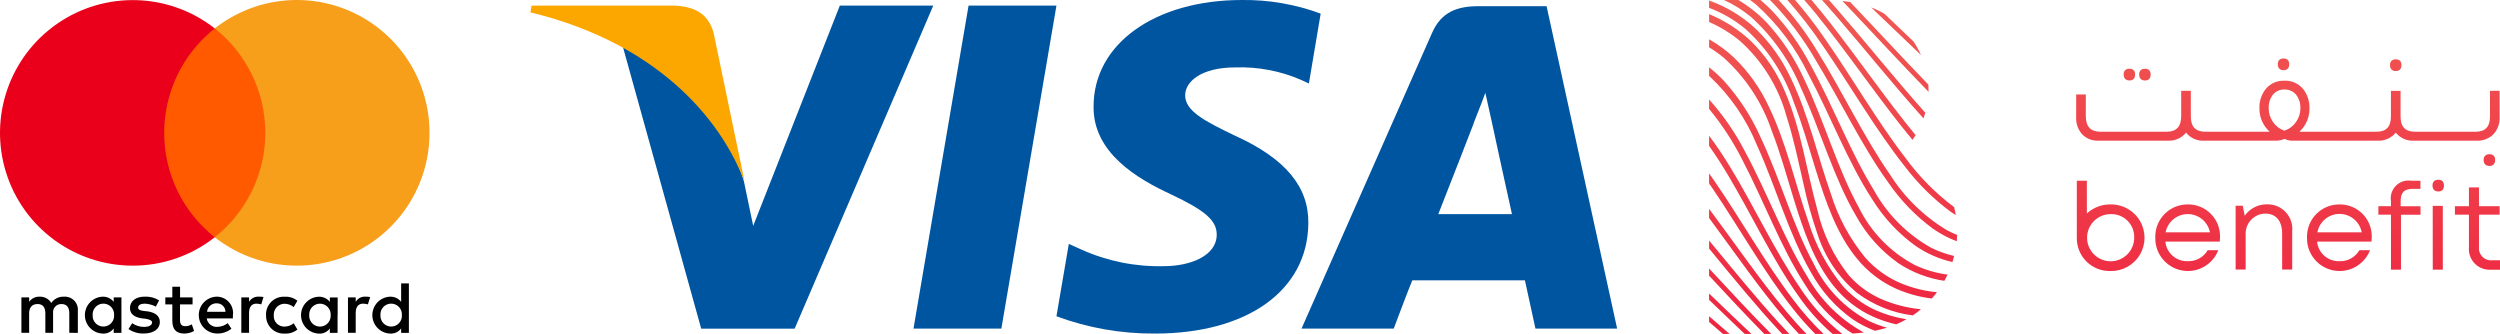
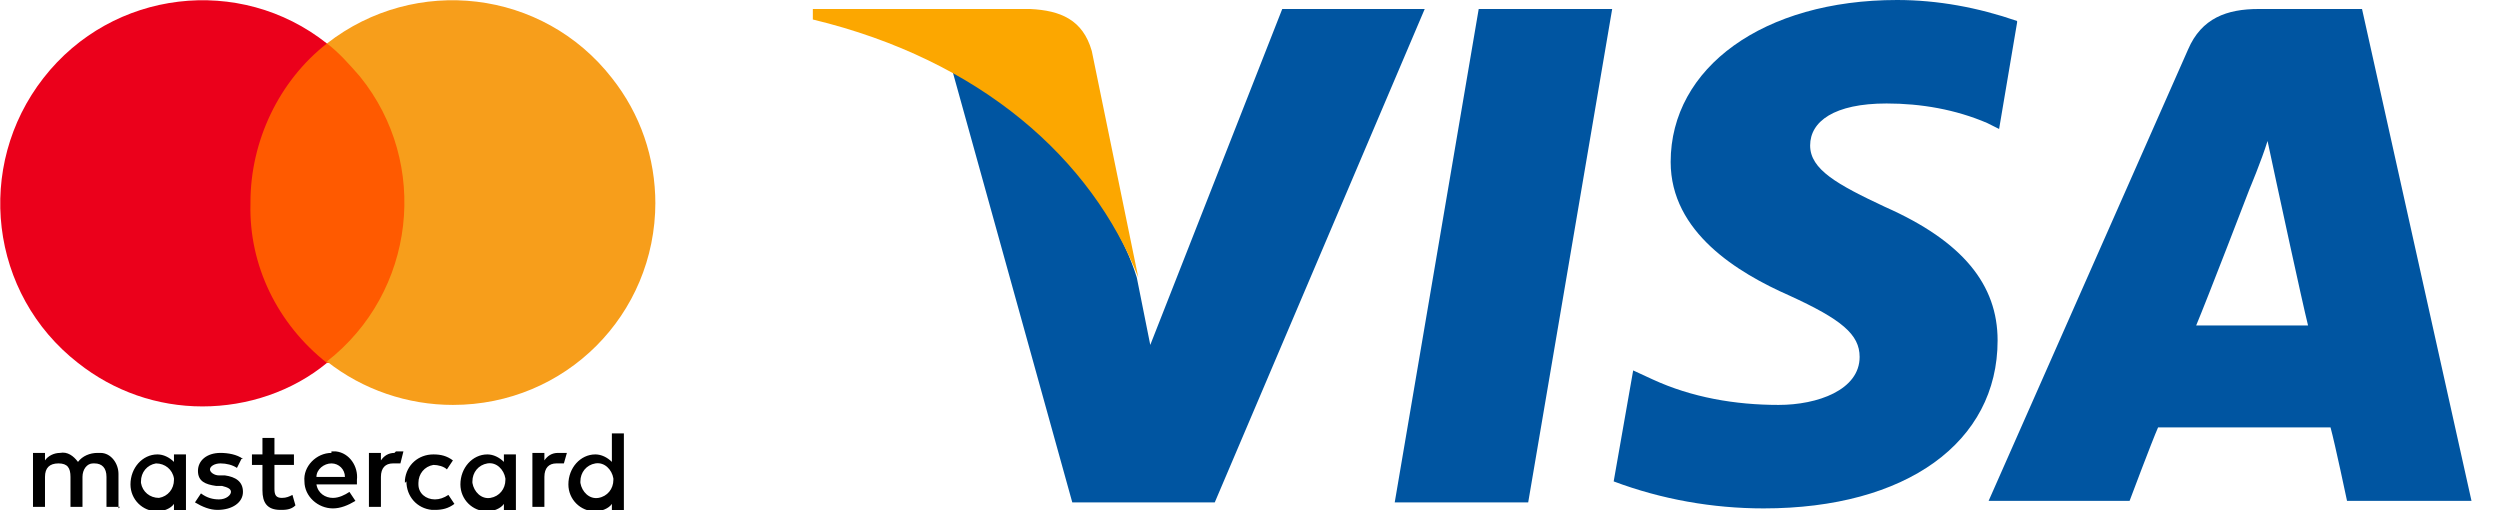
- <svg xmlns="http://www.w3.org/2000/svg" width="254.522" height="34" viewBox="0 0 254.522 34">
+ <svg xmlns="http://www.w3.org/2000/svg" version="1.1" viewBox="0 0 166.7 34">
  <defs>
-     <linearGradient id="linear-gradient" x1="0.106" y1="1" x2="0.098" y2="-0.016" gradientUnits="objectBoundingBox">
-       <stop offset="0" stop-color="#ee2441" />
-       <stop offset="1" stop-color="#f15a53" />
-     </linearGradient>
-     <clipPath id="clip-path">
-       <rect id="Rectangle_322" data-name="Rectangle 322" width="80.523" height="34" fill="url(#linear-gradient)" />
-     </clipPath>
+     <style>
+       .cls-1 {
+         fill: #eb001b;
+       }
+ 
+       .cls-2 {
+         fill: #ff5a00;
+       }
+ 
+       .cls-3 {
+         fill: #f79e1b;
+       }
+ 
+       .cls-4 {
+         fill: #fca700;
+       }
+ 
+       .cls-5 {
+         fill: #0055a1;
+       }
+     </style>
  </defs>
-   <g id="Group_1272" data-name="Group 1272" transform="translate(-5206 -860)">
-     <g id="Group_1271" data-name="Group 1271" transform="translate(5380 860)">
-       <g id="Group_657" data-name="Group 657" transform="translate(0 0)" clip-path="url(#clip-path)">
-         <path id="Path_2598" data-name="Path 2598" d="M7.818,31.662c.7.835,1.4,1.62,2.1,2.338H9.146q-.661-.7-1.32-1.469C5.176,29.444,2.558,25.647,0,22.192v-.934c2.57,3.439,5.186,7.262,7.818,10.4m5.793-2.544a19.021,19.021,0,0,1-3.5-6.544C8.79,18.807,7.872,14.537,6.075,10.84A16.746,16.746,0,0,0,2.542,5.868,13.193,13.193,0,0,0,0,4v.815A12.467,12.467,0,0,1,1.489,5.874a17.577,17.577,0,0,1,4.9,7.468C7.23,15.517,7.88,17.835,8.57,20.1c1.036,3.393,2.161,6.667,4.218,9.142a10.857,10.857,0,0,0,3.886,2.988,12.292,12.292,0,0,0,2.373.789A9.314,9.314,0,0,0,20.1,32.5a11.993,11.993,0,0,1-3.206-.948,10.01,10.01,0,0,1-3.284-2.439M8.526,30.456C5.749,26.81,3.183,22.248.493,18.352c-.165-.235-.328-.471-.493-.7v1.02c.131.189.262.378.392.571,2.662,3.928,5.236,8.486,8.071,12.092A29.28,29.28,0,0,0,10.812,34h.845a28.368,28.368,0,0,1-3.131-3.544m1.415-2.4C7.619,24.289,5.886,19.54,3.644,15.4A25.355,25.355,0,0,0,0,10.124v.966a27.684,27.684,0,0,1,3.391,5.2c2.171,4.143,3.91,8.882,6.347,12.639a16.213,16.213,0,0,0,4.345,4.689c.173.117.348.229.529.338q.6-.036,1.149-.107l-.1-.048a14.767,14.767,0,0,1-5.719-5.753m.71-1.2c-2.1-3.821-3.415-8.663-5.431-12.923A21.612,21.612,0,0,0,1.451,8.17,13.93,13.93,0,0,0,0,6.85v.871a19.916,19.916,0,0,1,4.89,7.1c1.928,4.246,3.25,9.08,5.486,12.911a14.222,14.222,0,0,0,4.26,4.783,10.812,10.812,0,0,0,2.248,1.157,12.432,12.432,0,0,0,1.221-.31,10.746,10.746,0,0,1-1.827-.68,12.985,12.985,0,0,1-5.626-5.828m9.285-9.9a23.174,23.174,0,0,0,4.61,4.568c.189.133.378.26.569.378-.046-.276-.1-.547-.171-.815a23.633,23.633,0,0,1-4.96-5.019c-2.862-3.7-5.528-8.333-8.3-12.281A43.97,43.97,0,0,0,8.756,0H7.969A43.9,43.9,0,0,1,11.6,4.689c2.747,3.982,5.421,8.607,8.339,12.267M0,28.064C1.884,30.1,3.8,32.151,5.626,34h.7c-2.04-2.047-4.2-4.379-6.327-6.669Zm9.234,1.189c-2.552-3.7-4.7-8.361-7.166-12.378C1.407,15.8.724,14.77,0,13.817v1.038c.654.916,1.282,1.894,1.892,2.914,2.417,4.037,4.574,8.685,7.21,12.366A20.667,20.667,0,0,0,12.575,34h.686l.3,0a19.718,19.718,0,0,1-4.33-4.745M0,32.772,1.415,34h.672L0,32.191Zm0-8.291v.827c2.377,2.884,4.828,5.892,7.186,8.417L7.444,34h.728c-.352-.364-.7-.743-1.06-1.131C4.777,30.321,2.352,27.327,0,24.482m0,6.047c1.034,1,2.071,1.992,3.085,2.954L3.632,34h.684C2.912,32.682,1.455,31.281,0,29.879ZM20.821,4.234c-.994-.944-1.986-1.9-2.962-2.827A8.541,8.541,0,0,0,16.5.753C18.145,2.326,19.87,3.98,21.572,5.6a9.127,9.127,0,0,0-.751-1.362m-.113,10.005c.109-.153.215-.316.318-.487-2.922-3.534-5.84-7.784-8.677-11.4C11.7,1.531,11.064.743,10.426,0H9.691c.871.994,1.755,2.091,2.648,3.246,2.725,3.522,5.536,7.584,8.369,10.993M14.171,27.963a16.663,16.663,0,0,1-3.155-6.633C9.953,17.5,9.371,13.136,7.725,9.325A15.376,15.376,0,0,0,4.24,4.163,13.9,13.9,0,0,0,0,1.437v.8A13.255,13.255,0,0,1,3.141,4.165a15.918,15.918,0,0,1,4.749,7.7c.718,2.226,1.2,4.594,1.733,6.9a43.182,43.182,0,0,0,1.395,5.013,12.922,12.922,0,0,0,4.039,6.035,11.992,11.992,0,0,0,5.685,2.3,9.883,9.883,0,0,0,.825-.628,13.488,13.488,0,0,1-4.055-1.046,9.494,9.494,0,0,1-3.34-2.471m10.142-4.475A17.514,17.514,0,0,1,18.4,17.743c-2.618-3.751-4.846-8.462-7.379-12.519A30.516,30.516,0,0,0,7.073,0H6.2a29.825,29.825,0,0,1,4.658,6.125c2.483,4.081,4.721,8.786,7.421,12.507a19.434,19.434,0,0,0,4.508,4.646,10.908,10.908,0,0,0,2.427,1.282c.022-.211.034-.427.04-.642a10.143,10.143,0,0,1-.94-.431M22.343,9.345V9.228c0-.207-.006-.413-.02-.618C19.662,5.862,16.9,2.862,14.358.2c-.252-.042-.515-.074-.787-.1.083.085.165.171.25.26,2.7,2.825,5.677,6.061,8.522,8.987m-.515,2.713c.068-.189.129-.384.185-.58-3-3.353-6.115-7.246-9-10.557-.268-.31-.537-.614-.8-.912C12,0,11.782,0,11.561,0H11.5c.519.578,1.048,1.181,1.584,1.8,2.811,3.256,5.828,7.015,8.748,10.255M15.233,21.1C13.1,17.254,11.746,12.384,9.7,8.1A21.918,21.918,0,0,0,5.888,2.318,13.51,13.51,0,0,0,2.976,0H1.519A12.387,12.387,0,0,1,4.266,1.725,19.967,19.967,0,0,1,9.373,9c1.962,4.268,3.322,9.128,5.59,12.979a14.472,14.472,0,0,0,4.3,4.811,11.5,11.5,0,0,0,4.691,1.8c.117-.207.225-.419.326-.632a11.286,11.286,0,0,1-3.367-.994A13.221,13.221,0,0,1,15.233,21.1m.684,5.154a19.181,19.181,0,0,1-3.532-6.564c-1.334-3.777-2.268-8.057-4.077-11.762A16.861,16.861,0,0,0,4.759,2.94,13.6,13.6,0,0,0,0,.052V.8A12.863,12.863,0,0,1,3.7,2.946a17.675,17.675,0,0,1,4.93,7.486c.847,2.179,1.505,4.5,2.205,6.773,1.05,3.4,2.189,6.687,4.256,9.166a10.908,10.908,0,0,0,3.9,3,13.021,13.021,0,0,0,3.681,1.022c.183-.205.358-.421.525-.642A12.565,12.565,0,0,1,19.212,28.7a10.115,10.115,0,0,1-3.294-2.447m.9-6.834c-2.375-3.8-4.167-8.585-6.458-12.754A25.3,25.3,0,0,0,6.391,1.069,14.927,14.927,0,0,0,5.228,0H4.174c.223.161.441.328.652.505a22.825,22.825,0,0,1,5.288,7.059c2.224,4.174,4.023,8.955,6.506,12.742a16.59,16.59,0,0,0,4.4,4.727,10.909,10.909,0,0,0,3.755,1.646c.066-.205.125-.413.175-.62a10.4,10.4,0,0,1-2.342-.835,15.091,15.091,0,0,1-5.8-5.808M40.882,21.8a2.4,2.4,0,1,0,2.4,2.4,2.321,2.321,0,0,0-2.4-2.4m0,5.791a3.333,3.333,0,0,1-3.445-3.381V18.4h1.024v3.336a3.476,3.476,0,0,1,2.421-.924,3.391,3.391,0,1,1,0,6.781m10.11-3.94a2.3,2.3,0,0,0-4.514,0h4.514m-4.538.946a2.207,2.207,0,0,0,2.288,1.992,2.24,2.24,0,0,0,2.022-1.121h1.079a3.32,3.32,0,0,1-6.415-1.27,3.28,3.28,0,0,1,3.314-3.389,3.241,3.241,0,0,1,3.274,3.417c0,.123-.01.248-.022.37Zm11.889-.8c0-1.318-.618-2.055-1.749-2.055A2.039,2.039,0,0,0,54.628,23.9v3.544H53.606v-6.5h.726l.2,1.018a2.727,2.727,0,0,1,2.326-1.159,2.5,2.5,0,0,1,2.509,2.747v3.892H58.343Zm8.1-.147a2.295,2.295,0,0,0-4.512,0H66.44M61.9,24.6a2.206,2.206,0,0,0,2.286,1.992,2.244,2.244,0,0,0,2.024-1.121h1.079a3.32,3.32,0,0,1-6.415-1.27,3.279,3.279,0,0,1,3.312-3.389,3.242,3.242,0,0,1,3.276,3.417c0,.123-.012.248-.022.37Zm10.53-3.6,0,.859h-1.99v5.594H69.421V21.854H68.139v-.859h1.282v-.527A1.808,1.808,0,0,1,71.5,18.4h.92v.825h-.732c-.92,0-1.28.348-1.28,1.268v.505Zm1.242-.044H74.7v6.5H73.677ZM79.736,26.5h.787v.958h-.908a2.105,2.105,0,0,1-2.256-2.272V21.854H75.931v-.859h1.429V19.081h1.022v1.914h2.1v.859h-2.1v3.28A1.237,1.237,0,0,0,79.736,26.5M56.973,11.038a2.376,2.376,0,0,0,.435,1.376,2.255,2.255,0,0,0,1.123.875l.044.01.054-.012a2.272,2.272,0,0,0,1.127-.873,2.32,2.32,0,0,0,.441-1.362,2.123,2.123,0,0,0-.439-1.417,1.459,1.459,0,0,0-1.179-.519,1.442,1.442,0,0,0-1.173.519,2.132,2.132,0,0,0-.433,1.4m23.51-1.791V11.9a2.417,2.417,0,0,1-.682,1.823,2.326,2.326,0,0,1-1.67.6H71.765a2.192,2.192,0,0,1-1.853-.819,2.245,2.245,0,0,1-1.867.819H59.43a1.75,1.75,0,0,1-.851-.187,2.073,2.073,0,0,1-.851.187H50.416a2.187,2.187,0,0,1-1.853-.819,2.264,2.264,0,0,1-1.884.819H39.63a2.155,2.155,0,0,1-1.644-.648,2.433,2.433,0,0,1-.614-1.745V9.619h.982v2.2c0,1.073.485,1.588,1.481,1.592h6.749c.994,0,1.475-.519,1.481-1.592V9.247h.98v2.628c.006,1.034.485,1.533,1.481,1.537h6.546a3.148,3.148,0,0,1-1.04-2.346,2.977,2.977,0,0,1,.751-2.137,2.376,2.376,0,0,1,1.795-.712,2.323,2.323,0,0,1,1.962.92,3.1,3.1,0,0,1,.584,1.93A3.145,3.145,0,0,1,60.1,13.412h7.836c1,0,1.477-.5,1.481-1.537V9.249l.982,0v2.628c0,1.034.485,1.533,1.481,1.537h6.142c1,0,1.477-.5,1.481-1.537V9.249Zm-6.83,9.639a.624.624,0,0,0,.149.453.6.6,0,0,0,.445.155.553.553,0,0,0,.425-.155.644.644,0,0,0,.143-.453.6.6,0,0,0-.143-.435.581.581,0,0,0-.425-.147.613.613,0,0,0-.443.147.577.577,0,0,0-.151.435m5.206-2.6a.629.629,0,0,0,.149.455.6.6,0,0,0,.445.153.552.552,0,0,0,.425-.153.649.649,0,0,0,.143-.455.6.6,0,0,0-.143-.433.573.573,0,0,0-.425-.147.613.613,0,0,0-.443.147.575.575,0,0,0-.151.433M69.326,6.623a.624.624,0,0,0,.149.453.592.592,0,0,0,.445.153.552.552,0,0,0,.425-.153.656.656,0,0,0,.141-.453.6.6,0,0,0-.143-.435.576.576,0,0,0-.423-.147.618.618,0,0,0-.445.147.584.584,0,0,0-.149.435M57.9,6.534a.632.632,0,0,0,.149.455.592.592,0,0,0,.445.153.56.56,0,0,0,.425-.153.658.658,0,0,0,.141-.455.6.6,0,0,0-.143-.433.568.568,0,0,0-.423-.147.618.618,0,0,0-.445.147.583.583,0,0,0-.149.433M43.79,7.584a.624.624,0,0,0,.151.455.6.6,0,0,0,.443.153.55.55,0,0,0,.425-.155.64.64,0,0,0,.143-.453.6.6,0,0,0-.143-.433A.565.565,0,0,0,44.384,7a.612.612,0,0,0-.443.145.58.58,0,0,0-.151.435m-1.58,0a.632.632,0,0,0,.149.455.6.6,0,0,0,.445.153.553.553,0,0,0,.425-.155.64.64,0,0,0,.141-.453.606.606,0,0,0-.141-.433A.565.565,0,0,0,42.8,7a.62.62,0,0,0-.445.145.588.588,0,0,0-.149.435" transform="translate(0 0)" fill="url(#linear-gradient)" />
-       </g>
-     </g>
-     <g id="Payment_Option_1" data-name="Payment Option 1" transform="translate(5260 860)">
-       <path id="Path_229" data-name="Path 229" d="M61.9,33.789,67.508.9h8.947L70.847,33.789Z" transform="translate(-22.899 -0.333)" fill="#0055a1" />
-       <path id="Path_230" data-name="Path 230" d="M111.9,1.386A22.31,22.31,0,0,0,103.9,0C95.018,0,88.78,4.473,88.78,10.837c-.063,4.725,4.473,7.372,7.876,8.947,3.465,1.638,4.662,2.646,4.662,4.1,0,2.205-2.772,3.213-5.355,3.213a19.272,19.272,0,0,1-8.443-1.7l-1.26-.567L85,32.2A28.312,28.312,0,0,0,95.018,33.96c9.451,0,15.563-4.41,15.626-11.215.063-3.717-2.331-6.616-7.5-8.947-3.15-1.512-5.04-2.52-5.04-4.1,0-1.386,1.638-2.835,5.1-2.835a15.516,15.516,0,0,1,6.679,1.26l.819.378,1.2-7.12" transform="translate(-31.445)" fill="#0055a1" />
-       <path id="Path_231" data-name="Path 231" d="M149.55,1H142.62c-2.142,0-3.78.567-4.725,2.709L124.6,33.826h9.388s1.512-4.032,1.89-4.914h11.467c.252,1.134,1.071,4.914,1.071,4.914h8.317L149.55,1M138.524,22.17c.756-1.89,3.591-9.2,3.591-9.2-.063.063.756-1.89,1.2-3.15l.63,2.835s1.7,7.876,2.079,9.514Z" transform="translate(-46.094 -0.37)" fill="#0055a1" />
-       <path id="Path_232" data-name="Path 232" d="M37.015.9,28.194,23.33l-.945-4.536C25.674,13.564,20.571,7.831,14.9,5l8,28.794h9.514L46.529.9H37.015" transform="translate(-5.512 -0.333)" fill="#0055a1" />
-       <path id="Path_233" data-name="Path 233" d="M14.554.9H.126L0,1.593c11.278,2.709,18.713,9.325,21.8,17.2L18.65,3.672C18.083,1.593,16.508.963,14.554.9" transform="translate(0 -0.333)" fill="#fca700" />
-     </g>
-     <g id="Mastercard-logo" transform="translate(5206 860)">
-       <path id="XMLID_1775_" d="M55.546,664.333v-2.254a1.322,1.322,0,0,0-1.427-1.427,1.478,1.478,0,0,0-1.278.639,1.319,1.319,0,0,0-1.2-.639,1.21,1.21,0,0,0-1.05.525v-.451H49.8v3.606h.788v-1.991c0-.639.337-.941.862-.941s.788.337.788.941v1.991h.788v-1.991a.832.832,0,0,1,.862-.941c.525,0,.788.337.788.941v1.991Zm11.685-3.606H65.953v-1.09h-.788v1.09h-.713v.713h.713v1.654c0,.827.337,1.313,1.238,1.313a2.118,2.118,0,0,0,.976-.262l-.228-.678a1.258,1.258,0,0,1-.678.188c-.376,0-.525-.227-.525-.6V661.44h1.278v-.713Zm6.687-.079a1.068,1.068,0,0,0-.941.525v-.451h-.788v3.606h.788V662.3c0-.6.263-.941.753-.941a2.429,2.429,0,0,1,.49.074l.228-.753a3.135,3.135,0,0,0-.53-.031Zm-10.1.376a2.585,2.585,0,0,0-1.466-.376c-.9,0-1.5.451-1.5,1.164,0,.6.451.941,1.238,1.05l.376.039c.411.075.639.188.639.376,0,.262-.3.451-.827.451a2.078,2.078,0,0,1-1.2-.377l-.376.6a2.641,2.641,0,0,0,1.54.451c1.05,0,1.654-.49,1.654-1.164,0-.639-.49-.976-1.238-1.09l-.376-.039c-.337-.04-.6-.114-.6-.337,0-.263.263-.411.678-.411a2.711,2.711,0,0,1,1.129.3l.333-.639Zm20.958-.376a1.067,1.067,0,0,0-.941.525v-.451h-.788v3.606h.788V662.3c0-.6.263-.941.753-.941a2.429,2.429,0,0,1,.49.074l.228-.744a2.4,2.4,0,0,0-.53-.039Zm-10.065,1.882a1.8,1.8,0,0,0,1.917,1.878A1.887,1.887,0,0,0,77.9,664l-.376-.639a1.506,1.506,0,0,1-.941.337,1.066,1.066,0,0,1-1.09-1.164,1.105,1.105,0,0,1,1.09-1.164,1.54,1.54,0,0,1,.941.337l.376-.639a1.865,1.865,0,0,0-1.278-.411,1.8,1.8,0,0,0-1.917,1.877Zm7.287,0v-1.8H81.2v.451a1.361,1.361,0,0,0-1.129-.525,1.879,1.879,0,0,0,0,3.755,1.274,1.274,0,0,0,1.129-.525v.451h.788v-1.8Zm-2.893,0a1.092,1.092,0,1,1,2.179,0,1.092,1.092,0,1,1-2.179,0Zm-9.427-1.882a1.878,1.878,0,0,0,.039,3.755,2.289,2.289,0,0,0,1.466-.49l-.376-.565a1.788,1.788,0,0,1-1.05.376,1.016,1.016,0,0,1-1.09-.862h2.665v-.3a1.663,1.663,0,0,0-1.654-1.913Zm0,.678a.878.878,0,0,1,.9.862H68.7a.95.95,0,0,1,.976-.862Zm19.571,1.2V659.3h-.788v1.877a1.361,1.361,0,0,0-1.129-.525,1.879,1.879,0,0,0,0,3.755,1.274,1.274,0,0,0,1.129-.525v.451h.788v-1.8Zm-2.893,0a1.092,1.092,0,1,1,2.179,0,1.092,1.092,0,1,1-2.179,0Zm-26.372,0v-1.8h-.788v.451a1.361,1.361,0,0,0-1.129-.525,1.879,1.879,0,0,0,0,3.755,1.274,1.274,0,0,0,1.129-.525v.451h.788v-1.8Zm-2.928,0a1.092,1.092,0,1,1,2.179,0,1.092,1.092,0,1,1-2.179,0Z" transform="translate(-47.621 -630.447)" />
-       <g id="Group_663" data-name="Group 663">
-         <rect id="rect19" width="11.833" height="21.26" transform="translate(15.93 2.893)" fill="#ff5a00" />
-         <path id="XMLID_330_" d="M16.717,13.523a13.561,13.561,0,0,1,5.147-10.63,13.518,13.518,0,1,0-8.341,24.153,13.45,13.45,0,0,0,8.341-2.893A13.5,13.5,0,0,1,16.717,13.523Z" fill="#eb001b" />
-         <path id="path22" d="M521.464,13.523A13.51,13.51,0,0,1,499.6,24.153a13.551,13.551,0,0,0,0-21.26,13.51,13.51,0,0,1,21.864,10.63Z" transform="translate(-477.736)" fill="#f79e1b" />
+   <g>
+     <g id="Layer_1">
+       <g id="Group_1272">
+         <g id="Payment_Option_1">
+           <path id="Path_229" class="cls-5" d="M93,33.5L98.6.6h8.9l-5.6,32.9h-8.9Z" />
+           <path id="Path_230" class="cls-5" d="M134.5,1.4c-2.6-.9-5.3-1.4-8-1.4-8.9,0-15.1,4.5-15.1,10.8,0,4.7,4.5,7.4,7.9,8.9,3.5,1.6,4.7,2.6,4.7,4.1,0,2.2-2.8,3.2-5.4,3.2-2.9,0-5.8-.5-8.4-1.7l-1.3-.6-1.3,7.4c3.2,1.2,6.6,1.8,10,1.8,9.5,0,15.6-4.4,15.6-11.2,0-3.7-2.3-6.6-7.5-8.9-3.2-1.5-5-2.5-5-4.1s1.6-2.8,5.1-2.8c2.3,0,4.6.4,6.7,1.3l.8.4,1.2-7.1" />
+           <path id="Path_231" class="cls-5" d="M157.5.6h-6.9c-2.1,0-3.8.6-4.7,2.7l-13.3,30.1h9.4s1.5-4,1.9-4.9h11.5c.3,1.1,1.1,4.9,1.1,4.9h8.3L157.5.6M146.4,21.8c.8-1.9,3.6-9.2,3.6-9.2,0,0,.8-1.9,1.2-3.2l.6,2.8s1.7,7.9,2.1,9.5h-7.5Z" />
+           <path id="Path_232" class="cls-5" d="M85.5.6l-8.8,22.4-.9-4.5c-1.6-5.2-6.7-11-12.3-13.8l8,28.8h9.5L95,.6h-9.5" />
+           <path id="Path_233" class="cls-4" d="M68.6.6h-14.4v.7c11.2,2.7,18.6,9.3,21.7,17.2l-3.1-15.1c-.6-2.1-2.1-2.7-4.1-2.8" />
+         </g>
+         <g id="Mastercard-logo">
+           <path d="M7.9,33.9v-2.3c0-.7-.5-1.4-1.2-1.4,0,0-.1,0-.2,0-.5,0-1,.2-1.3.6-.3-.4-.7-.7-1.2-.6-.4,0-.8.2-1,.5v-.5h-.8v3.6h.8v-2c0-.6.3-.9.9-.9s.8.3.8.9v2h.8v-2c0-.5.3-.9.7-.9,0,0,0,0,.1,0,.5,0,.8.3.8.9v2h.9ZM19.6,30.3h-1.3v-1.1h-.8v1.1h-.7v.7h.7v1.7c0,.8.3,1.3,1.2,1.3.3,0,.7,0,1-.3l-.2-.7c-.2.1-.4.2-.7.2-.4,0-.5-.2-.5-.6v-1.6h1.3v-.7h0ZM26.3,30.2c-.4,0-.7.2-.9.5v-.5h-.8v3.6h.8v-2c0-.6.3-.9.8-.9.2,0,.3,0,.5,0l.2-.8c-.2,0-.4,0-.5,0h0ZM16.2,30.6c-.4-.3-1-.4-1.5-.4-.9,0-1.5.5-1.5,1.2s.5.9,1.2,1h.4c.4.1.6.2.6.4s-.3.5-.8.5c-.4,0-.8-.1-1.2-.4l-.4.6c.5.3,1,.5,1.5.5,1,0,1.7-.5,1.7-1.2s-.5-1-1.2-1.1h-.4c-.3,0-.6-.2-.6-.4s.3-.4.7-.4c.4,0,.8.1,1.1.3l.3-.6h0ZM37.2,30.2c-.4,0-.7.2-.9.5v-.5h-.8v3.6h.8v-2c0-.6.3-.9.8-.9.2,0,.3,0,.5,0l.2-.7c-.2,0-.4,0-.5,0h0ZM27.1,32.1c0,1,.7,1.8,1.7,1.9,0,0,.1,0,.2,0,.5,0,.9-.1,1.3-.4l-.4-.6c-.3.2-.6.3-.9.3-.6,0-1.1-.4-1.1-1,0,0,0,0,0-.1,0-.6.4-1.1,1-1.2,0,0,0,0,0,0,.3,0,.7.1.9.3l.4-.6c-.4-.3-.8-.4-1.3-.4-1,0-1.8.7-1.9,1.7,0,0,0,.1,0,.2h0ZM34.4,32.1v-1.8h-.8v.5c-.3-.3-.7-.5-1.1-.5-1,0-1.8.9-1.8,2,0,1,.8,1.8,1.8,1.8.4,0,.9-.2,1.1-.5v.5h.8v-1.8h0ZM31.5,32.1c0-.6.4-1.1,1-1.2s1.1.4,1.2,1c0,0,0,0,0,.1,0,.6-.4,1.1-1,1.2s-1.1-.4-1.2-1c0,0,0,0,0-.1ZM22.1,30.2c-1,0-1.9.9-1.8,1.9,0,1,.9,1.8,1.9,1.8.5,0,1-.2,1.5-.5l-.4-.6c-.3.2-.7.4-1.1.4-.5,0-1-.3-1.1-.9h2.7v-.3c.1-.9-.5-1.8-1.4-1.9,0,0-.2,0-.3,0h0ZM22.1,30.9c.5,0,.9.4.9.9,0,0,0,0,0,0h-1.9c0-.5.5-.9,1-.9h0ZM41.6,32.1v-3.2h-.8v1.9c-.3-.3-.7-.5-1.1-.5-1,0-1.8.9-1.8,2,0,1,.8,1.8,1.8,1.8.4,0,.9-.2,1.1-.5v.5h.8v-1.8h0ZM38.7,32.1c0-.6.4-1.1,1-1.2s1.1.4,1.2,1c0,0,0,0,0,.1,0,.6-.4,1.1-1,1.2s-1.1-.4-1.2-1c0,0,0,0,0-.1ZM12.4,32.1v-1.8h-.8v.5c-.3-.3-.7-.5-1.1-.5-1,0-1.8.9-1.8,2,0,1,.8,1.8,1.8,1.8.4,0,.9-.2,1.1-.5v.5h.8v-1.8h0ZM9.4,32.1c0-.6.4-1.1,1-1.2.6,0,1.1.4,1.2,1,0,0,0,0,0,.1,0,.6-.4,1.1-1,1.2-.6,0-1.1-.4-1.2-1,0,0,0,0,0-.1Z" />
+           <g id="Group_663">
+             <rect id="rect19" class="cls-2" x="15.9" y="2.9" width="11.8" height="21.3" />
+             <path class="cls-1" d="M16.7,13.5c0-4.1,1.9-8.1,5.1-10.6C16-1.7,7.5-.7,2.9,5.2-1.7,11.1-.7,19.6,5.2,24.2c2.4,1.9,5.3,2.9,8.3,2.9,3,0,6-1,8.3-2.9-3.3-2.6-5.2-6.5-5.1-10.6Z" />
+             <path id="path22" class="cls-3" d="M43.7,13.5c0,7.5-6,13.5-13.5,13.5-3,0-6-1-8.4-2.9,5.9-4.6,6.9-13.2,2.2-19-.7-.8-1.4-1.6-2.2-2.2,5.9-4.6,14.4-3.6,19,2.3,1.9,2.4,2.9,5.3,2.9,8.4Z" />
+           </g>
+         </g>
      </g>
    </g>
  </g>
</svg>
